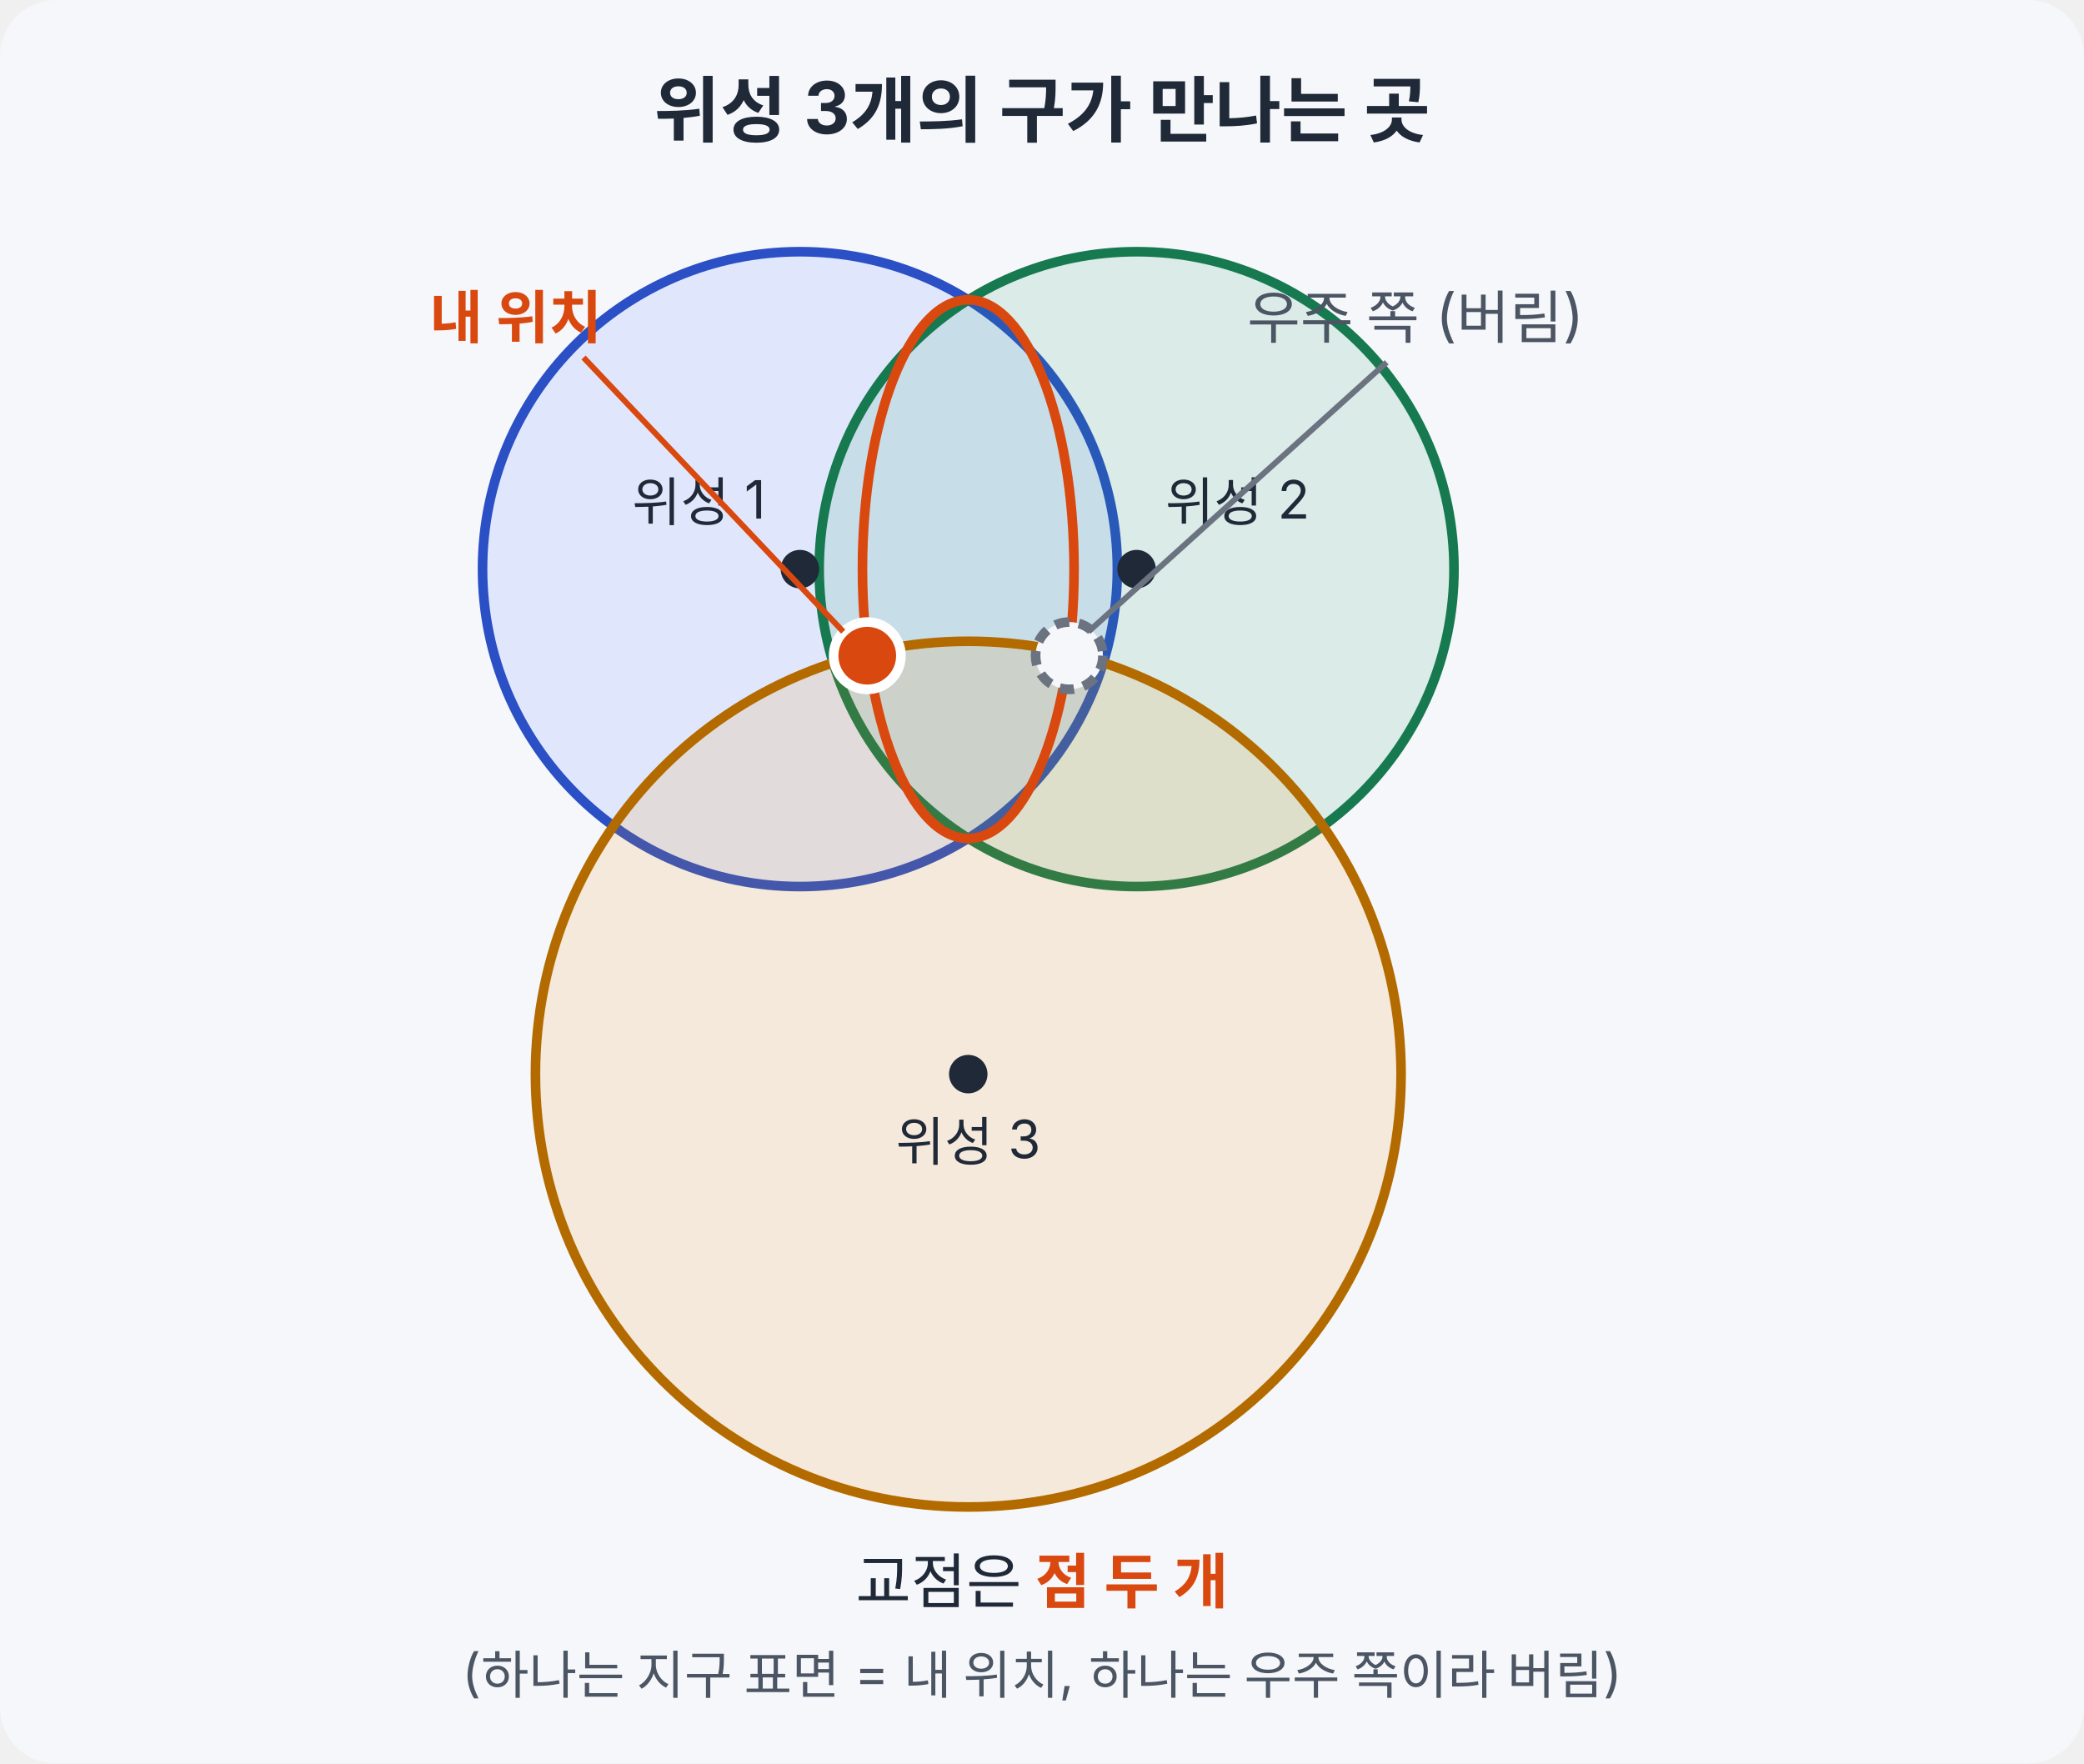
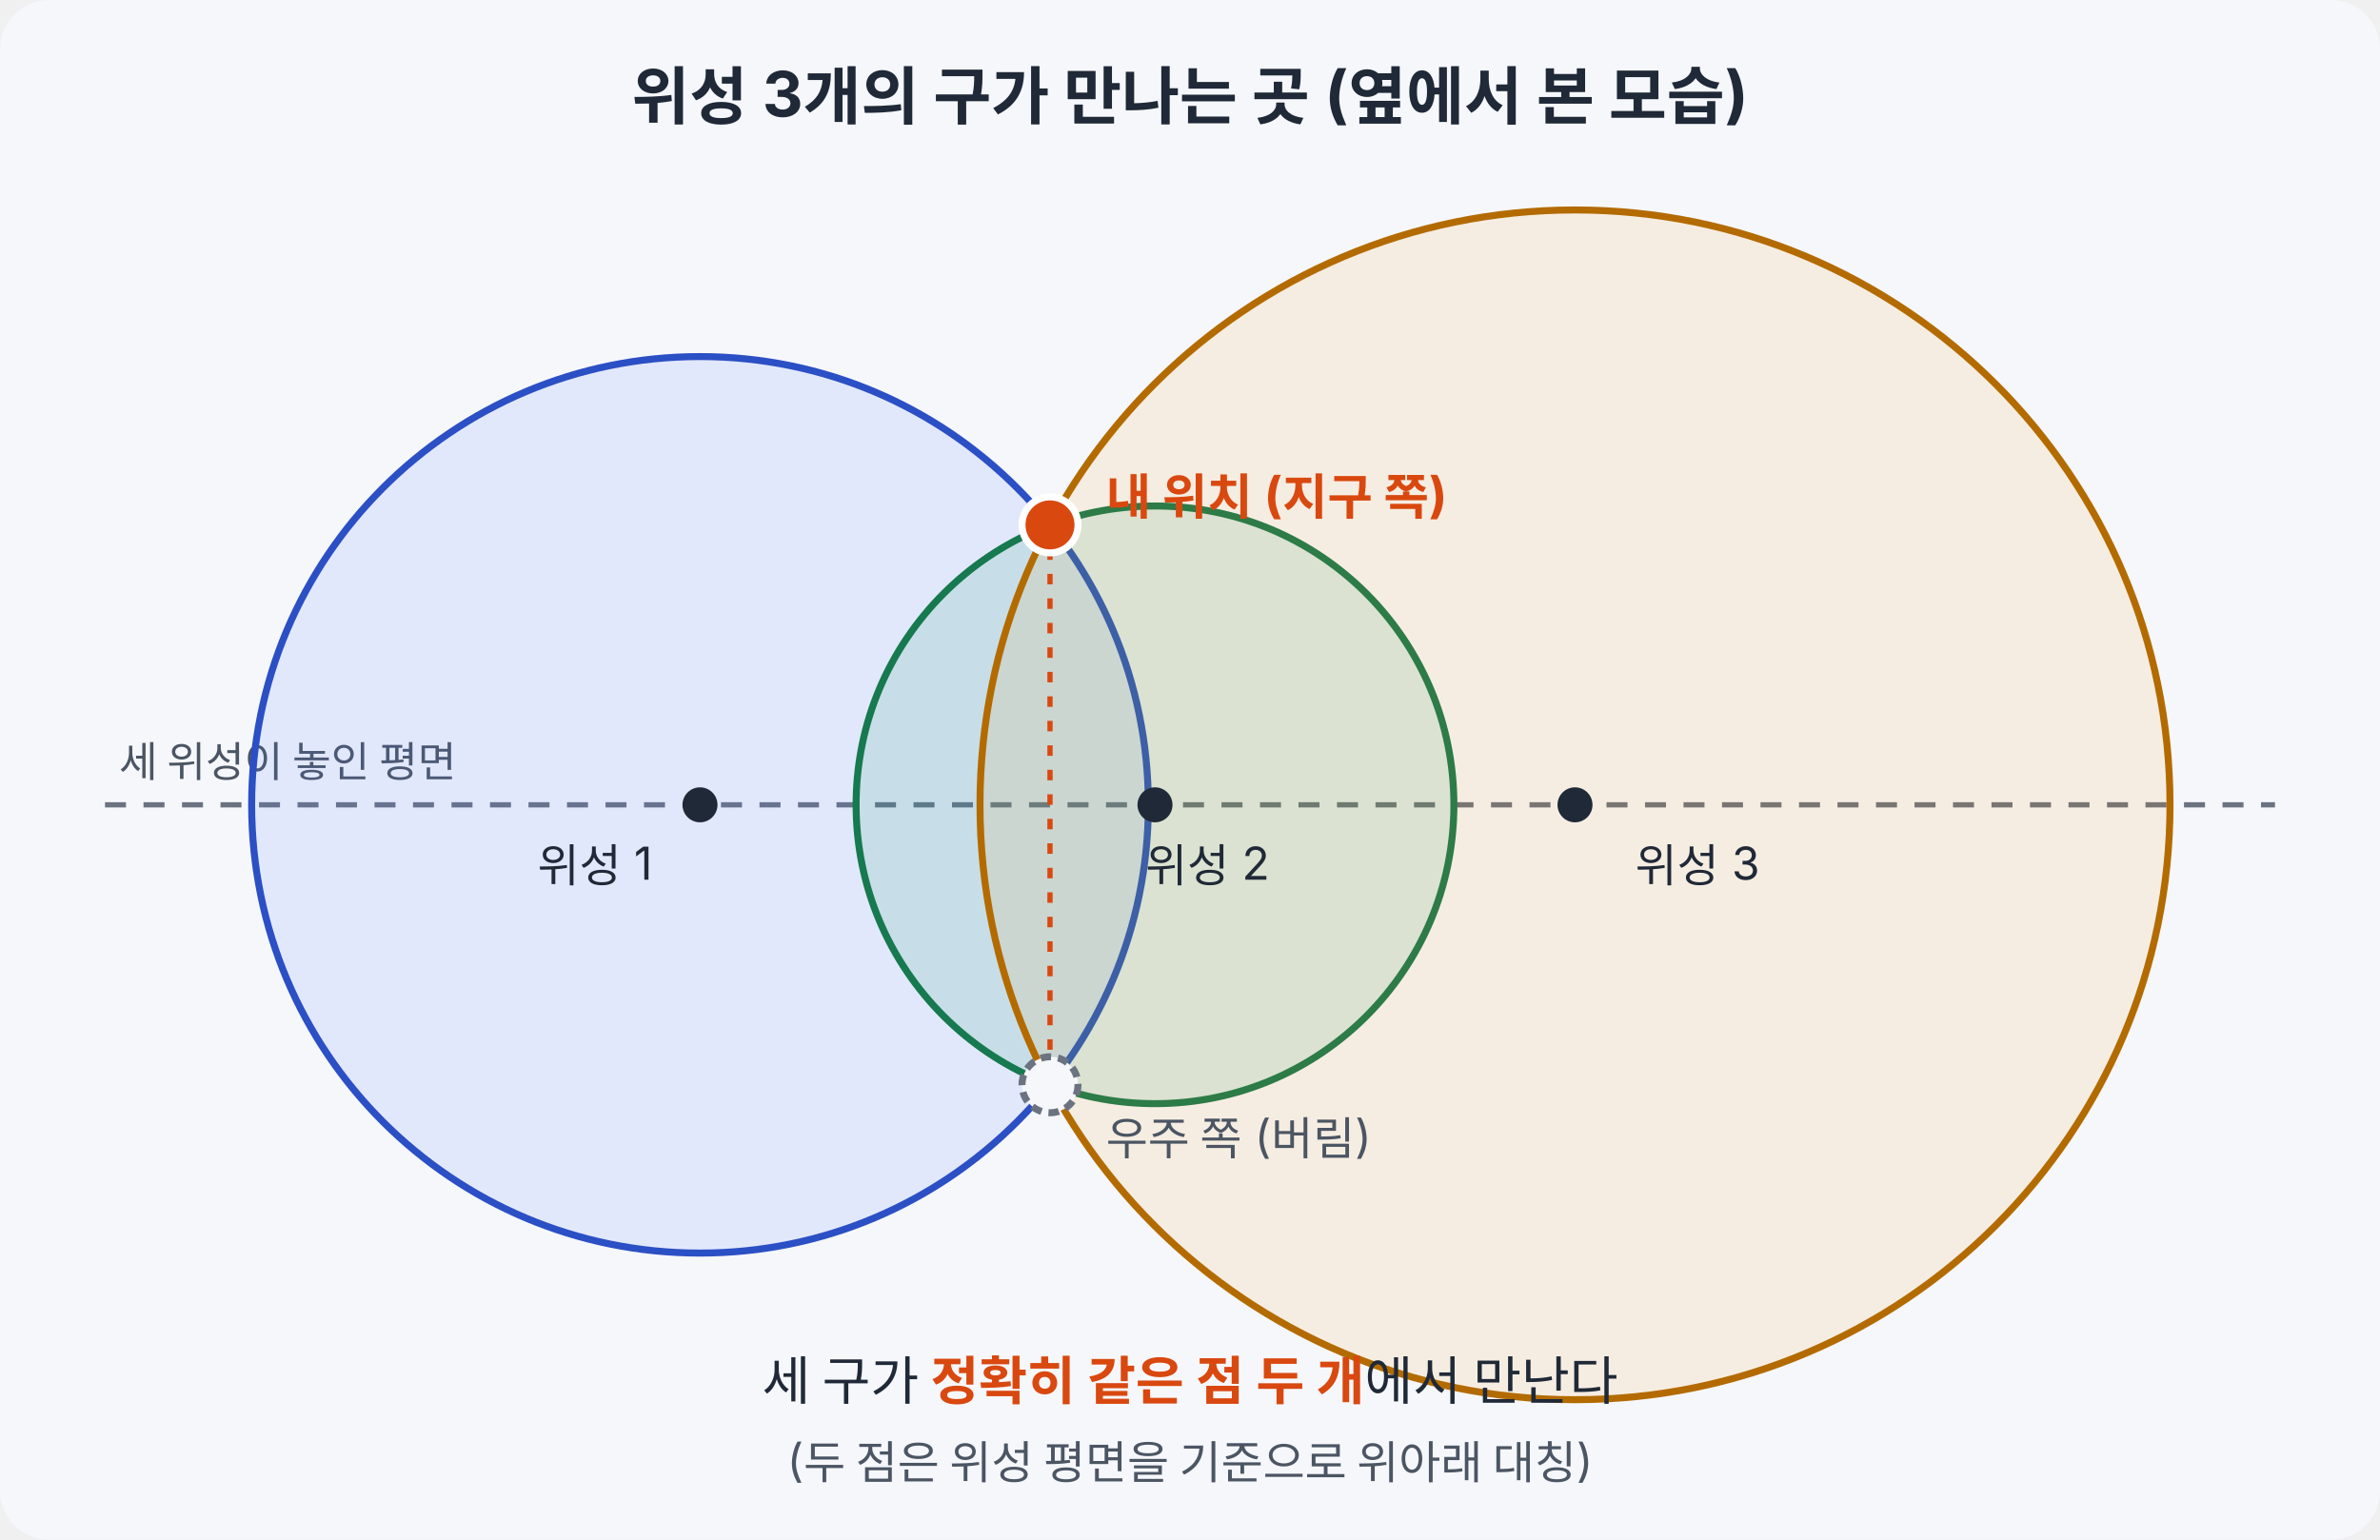
- <svg xmlns="http://www.w3.org/2000/svg" viewBox="0 0 520 440" width="520" height="440" font-family="-apple-system,'Apple SD Gothic Neo','Noto Sans KR',sans-serif">
-   <rect width="520" height="440" rx="14" fill="#f6f7fb" />
-   <text x="260" y="34" text-anchor="middle" font-size="18" font-weight="700" fill="#1f2937">위성 3개의 구가 만나는 곳</text>
-   <g transform="translate(88,10) scale(1.2)">
-     <circle cx="93" cy="110" r="66" fill="#4f7cff" fill-opacity="0.13" stroke="#2b4fc4" stroke-width="2" />
-     <circle cx="163" cy="110" r="66" fill="#22a06b" fill-opacity="0.13" stroke="#17794f" stroke-width="2" />
-     <circle cx="128" cy="215" r="90" fill="#f08c00" fill-opacity="0.13" stroke="#b36b00" stroke-width="2" />
-     <ellipse cx="128" cy="110" rx="22" ry="56" fill="none" stroke="#d9480f" stroke-width="2" />
-     <circle cx="93" cy="110" r="4" fill="#1f2937" />
-     <circle cx="163" cy="110" r="4" fill="#1f2937" />
-     <circle cx="128" cy="215" r="4" fill="#1f2937" />
-     <text x="72" y="100" text-anchor="middle" font-size="11" fill="#1f2937">위성 1</text>
-     <text x="184" y="100" text-anchor="middle" font-size="11" fill="#1f2937">위성 2</text>
-     <text x="128" y="233" text-anchor="middle" font-size="11" fill="#1f2937">위성 3</text>
-     <circle cx="107" cy="128" r="7" fill="#d9480f" stroke="#fff" stroke-width="2" />
-     <circle cx="149" cy="128" r="7" fill="#f6f7fb" stroke="#6b7280" stroke-width="2" stroke-dasharray="3 2" />
-     <text x="16" y="62" font-size="12" font-weight="700" fill="#d9480f">내 위치</text>
-     <line x1="48" y1="66" x2="102" y2="123" stroke="#d9480f" stroke-width="1.2" />
-     <text x="186" y="62" font-size="12" fill="#4b5563">우주 쪽 (버림)</text>
-     <line x1="215" y1="67" x2="153" y2="123" stroke="#6b7280" stroke-width="1.2" />
+ <svg xmlns="http://www.w3.org/2000/svg" viewBox="0 0 680 440" width="680" height="440" font-family="-apple-system,'Apple SD Gothic Neo','Noto Sans KR',sans-serif">
+   <rect width="680" height="440" rx="14" fill="#f6f7fb" />
+   <text x="340" y="34" text-anchor="middle" font-size="18" font-weight="700" fill="#1f2937">위성 3개의 구가 만나는 곳 (옆에서 본 모습)</text>
+   <line x1="30" y1="230" x2="650" y2="230" stroke="#6b7280" stroke-width="1.5" stroke-dasharray="6 5" />
+   <text x="34" y="222" font-size="12" fill="#4b5563">세 위성이 놓인 평면</text>
+   <circle cx="200" cy="230" r="128.1" fill="#4f7cff" fill-opacity="0.12" stroke="#2b4fc4" stroke-width="2" />
+   <circle cx="330" cy="230" r="85.4" fill="#22a06b" fill-opacity="0.14" stroke="#17794f" stroke-width="2" />
+   <circle cx="450" cy="230" r="170" fill="#f08c00" fill-opacity="0.10" stroke="#b36b00" stroke-width="2" />
+   <g fill="#1f2937">
+     <circle cx="200" cy="230" r="5" />
+     <circle cx="330" cy="230" r="5" />
+     <circle cx="450" cy="230" r="5" />
  </g>
-   <text x="260" y="400" text-anchor="middle" font-size="15" fill="#1f2937">교점은 <tspan fill="#d9480f" font-weight="700">점 두 개</tspan>
-   </text>
-   <text x="260" y="422" text-anchor="middle" font-size="13" fill="#4b5563">(하나는 지구 표면 = 내 위치, 하나는 우주 쪽이라 버림)</text>
+   <g font-size="13" fill="#1f2937" text-anchor="middle">
+     <text x="170" y="252">위성 1</text>
+     <text x="345" y="252">위성 2</text>
+     <text x="485" y="252">위성 3</text>
+   </g>
+   <line x1="300" y1="150" x2="300" y2="310" stroke="#d9480f" stroke-width="1.5" stroke-dasharray="3 4" />
+   <circle cx="300" cy="150" r="8" fill="#d9480f" stroke="#fff" stroke-width="2" />
+   <circle cx="300" cy="310" r="8" fill="#f6f7fb" stroke="#6b7280" stroke-width="2" stroke-dasharray="3 2" />
+   <text x="316" y="147" font-size="14" font-weight="700" fill="#d9480f">내 위치 (지구 쪽)</text>
+   <text x="316" y="330" font-size="13" fill="#4b5563">우주 쪽 (버림)</text>
+   <text x="340" y="400" text-anchor="middle" font-size="15" fill="#1f2937">세 구가 <tspan fill="#d9480f" font-weight="700">정확히 같은 점 두 개</tspan>에서 만난다</text>
+   <text x="340" y="422" text-anchor="middle" font-size="13" fill="#4b5563">(두 점은 위성 평면을 기준으로 위아래 대칭)</text>
</svg>
